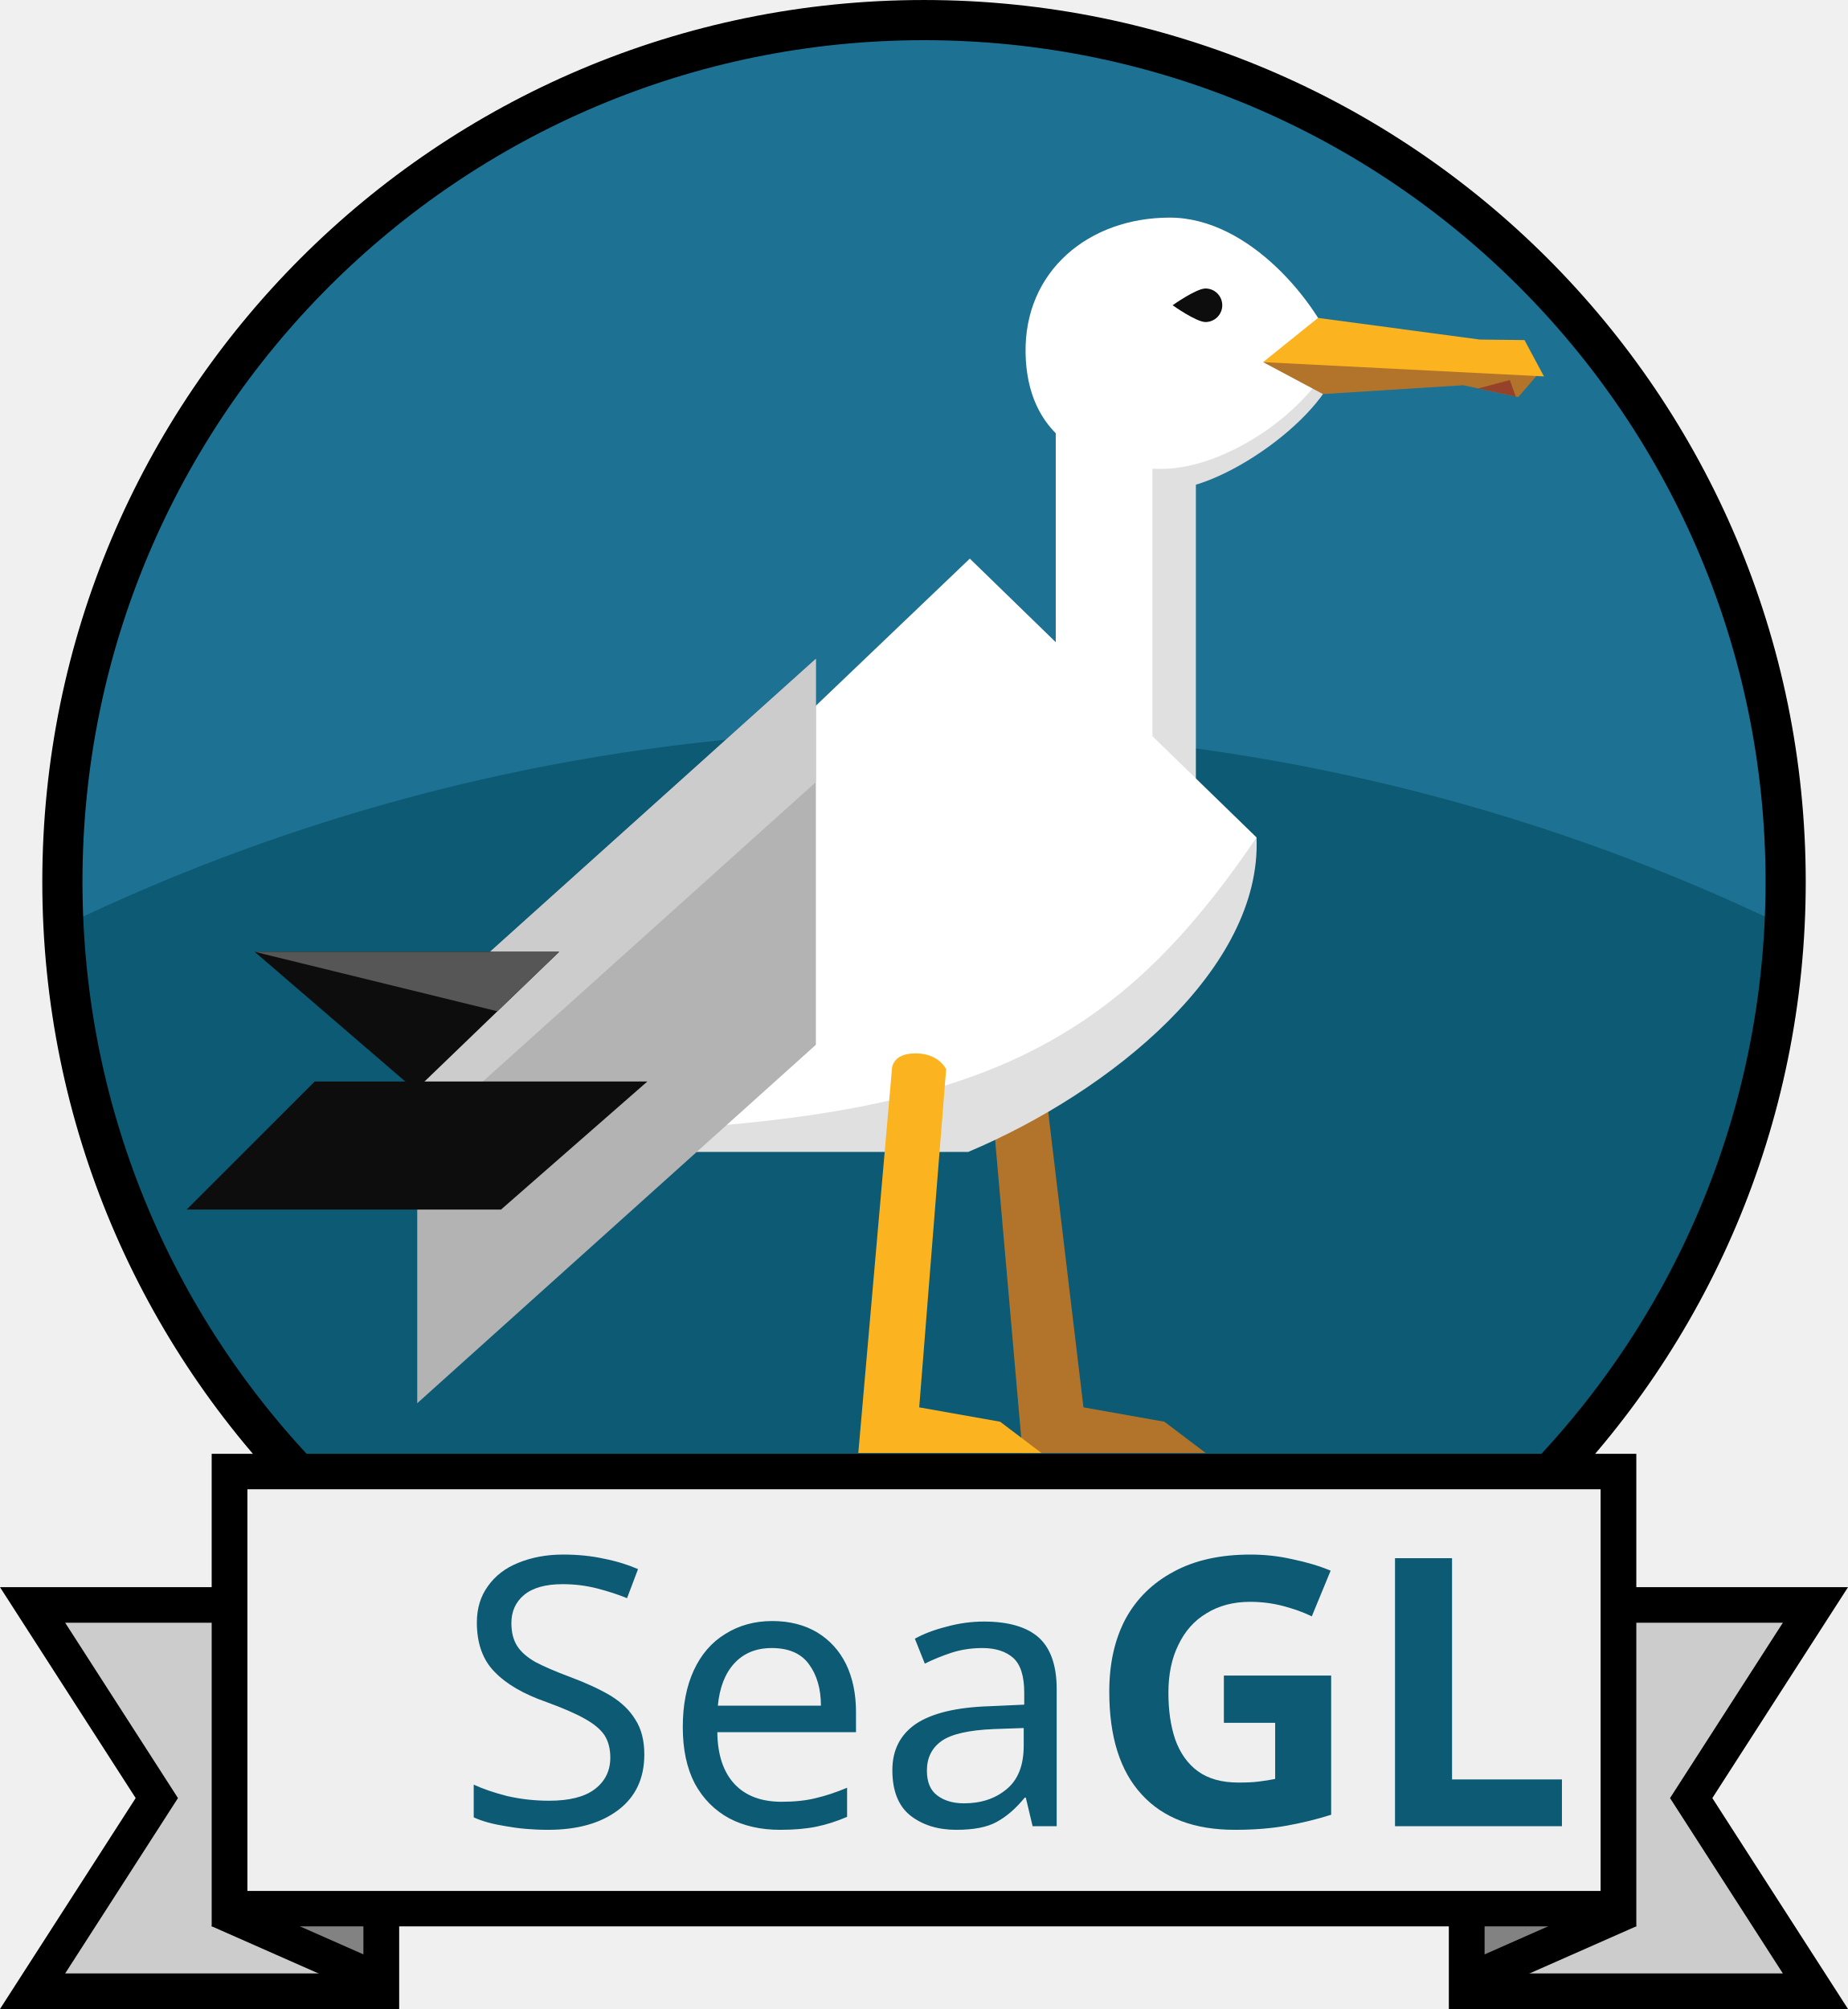
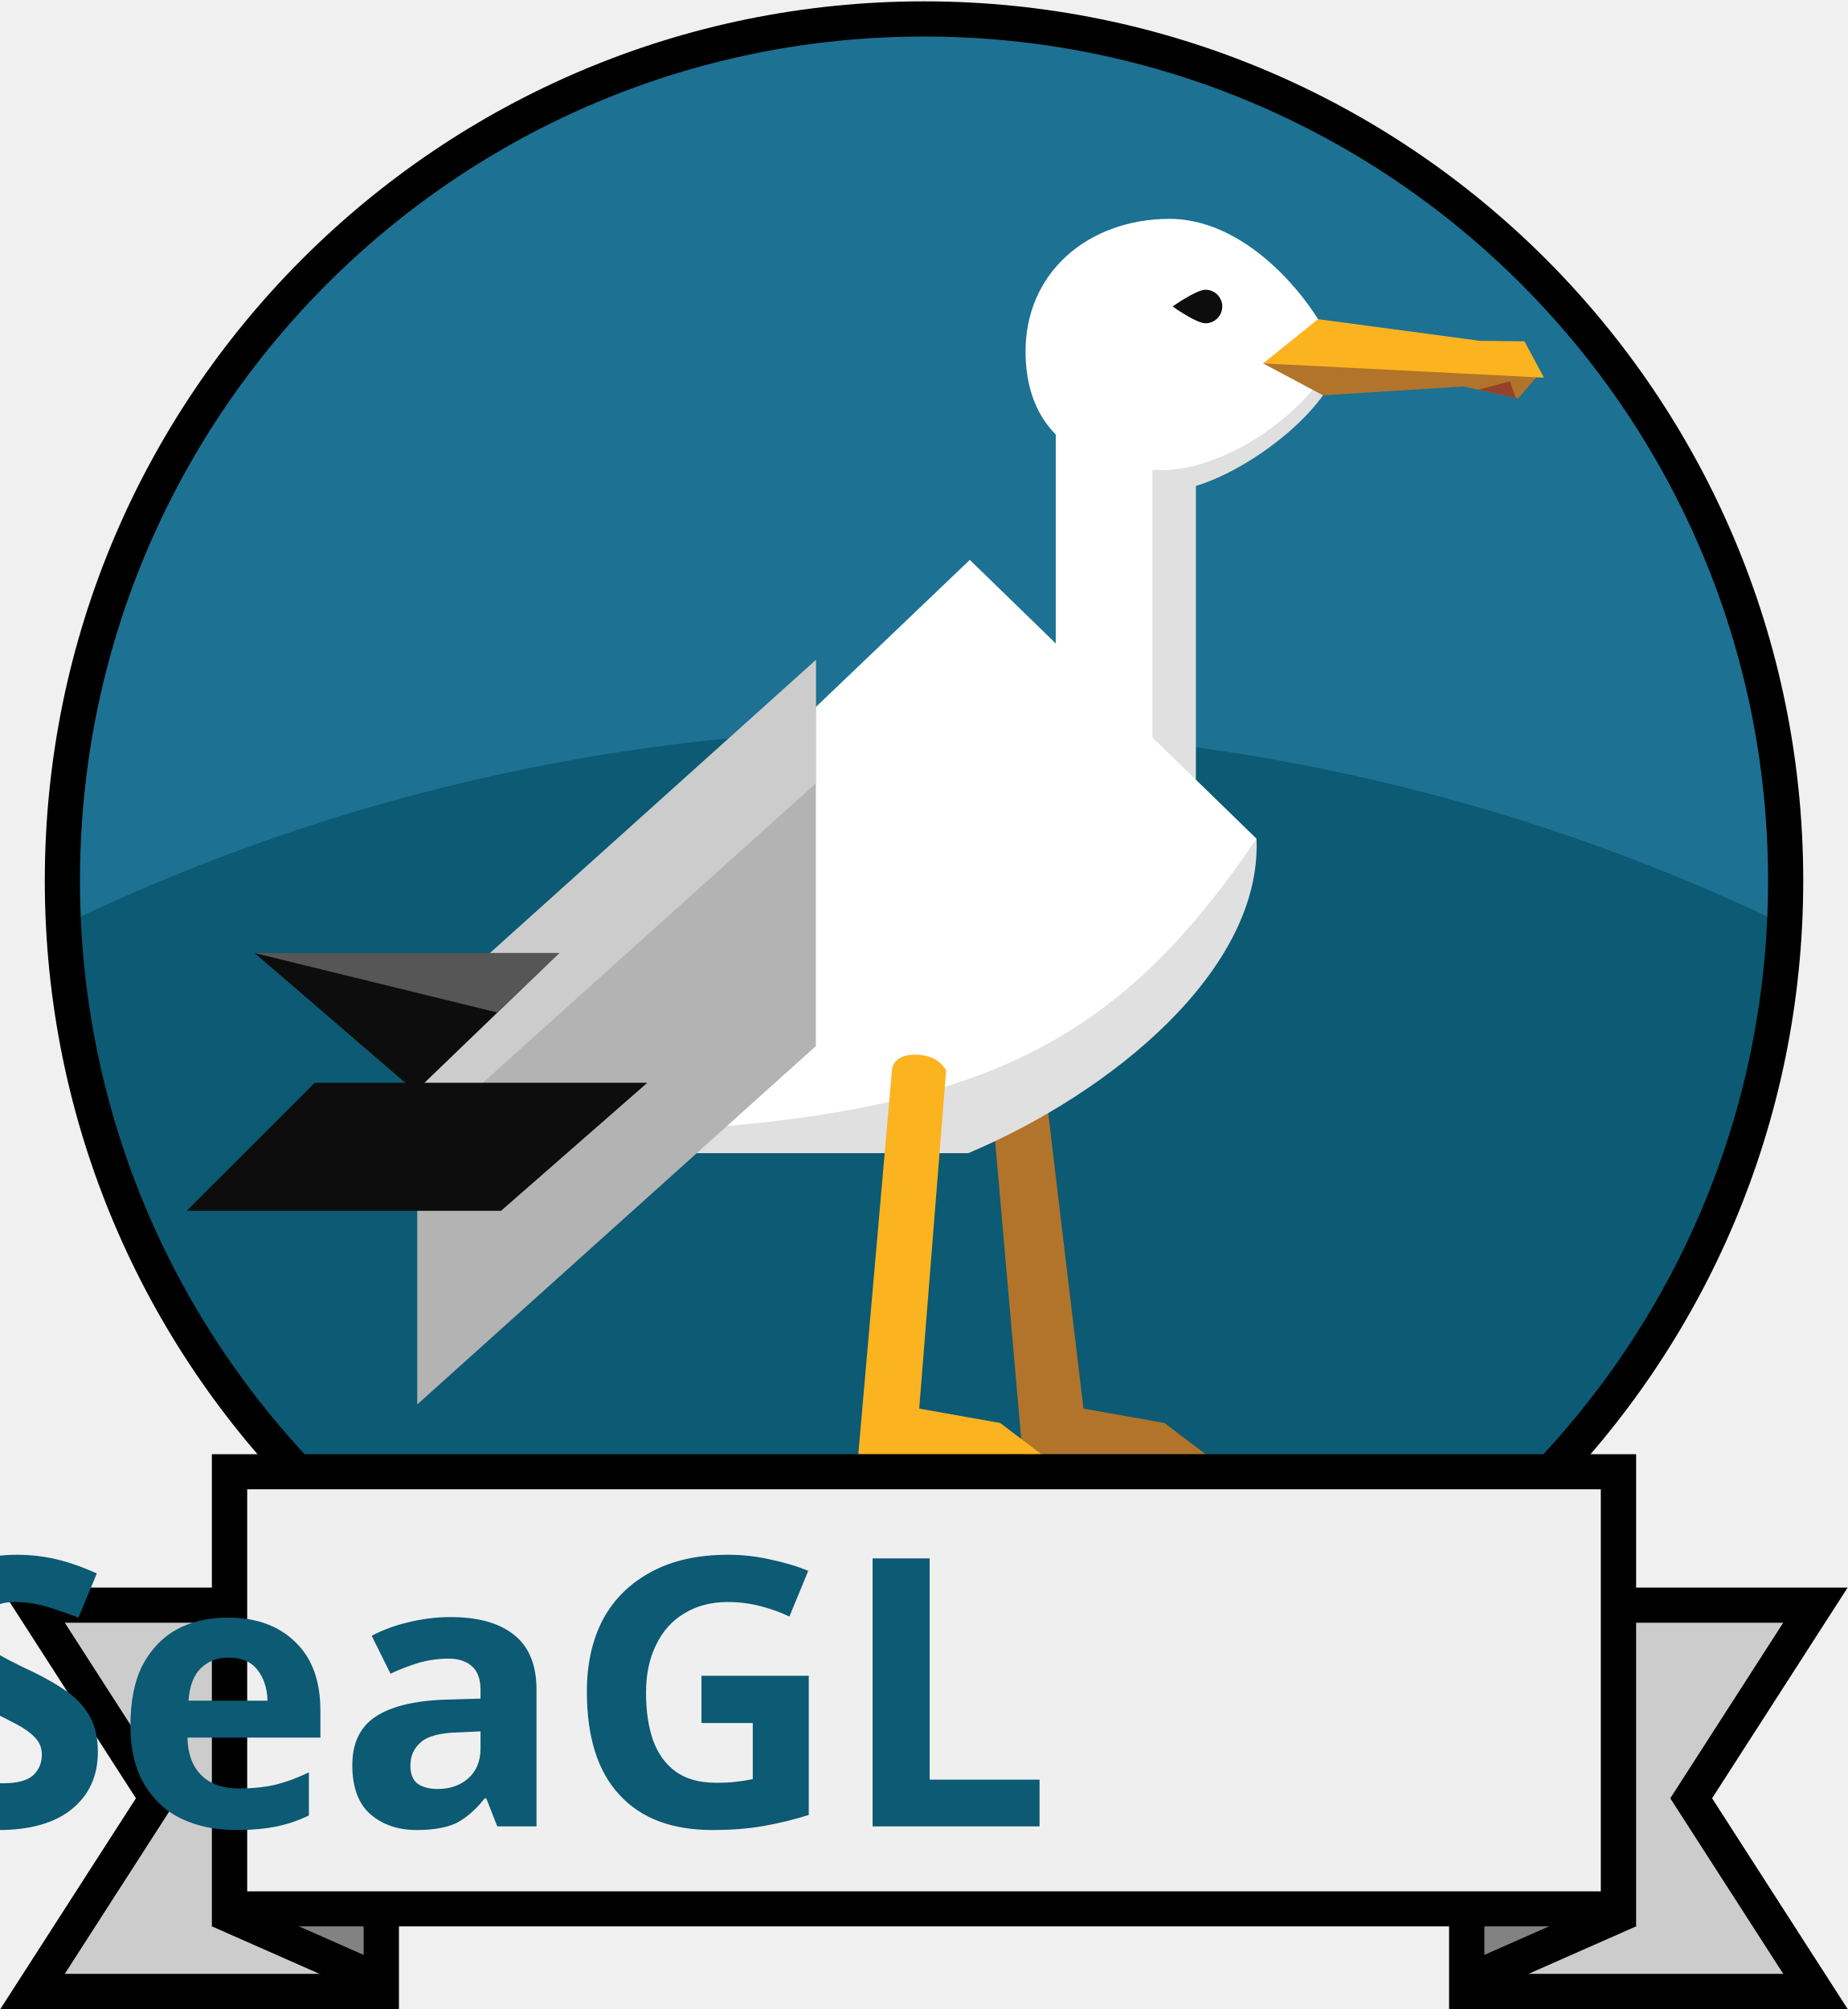
- <svg xmlns="http://www.w3.org/2000/svg" width="184" height="200" viewBox="0 0 48.683 52.917" version="1.1" id="svg8">
+ <svg xmlns="http://www.w3.org/2000/svg" width="184" height="200" viewBox="0 0 48.683 52.917" version="1.1" id="svg8" xml:space="preserve">
  <defs id="defs2">
    <clipPath clipPathUnits="userSpaceOnUse" id="clipPath993">
      <path style="fill:#ff00ff;stroke-width:0.265" d="m 84.203,254.476 2.722,-4.305 -7.55,1.85 z" id="path995" />
    </clipPath>
    <clipPath clipPathUnits="userSpaceOnUse" id="clipPath1030">
      <rect style="fill:#ff00ff;fill-opacity:1;stroke-width:0.299" id="rect1032" width="11.007" height="9.487" x="286.918" y="319.731" transform="matrix(1,0,-0.6246951,0.7808688,0,0)" />
    </clipPath>
    <clipPath clipPathUnits="userSpaceOnUse" id="clipPath1474">
      <circle style="color:#000000;clip-rule:nonzero;display:inline;overflow:visible;visibility:visible;opacity:1;isolation:auto;mix-blend-mode:normal;color-interpolation:sRGB;color-interpolation-filters:linearRGB;solid-color:#000000;solid-opacity:1;fill:#ff00ff;fill-opacity:1;fill-rule:evenodd;stroke:none;stroke-width:1.495;stroke-linecap:round;stroke-linejoin:round;stroke-miterlimit:4;stroke-dasharray:none;stroke-dashoffset:0;stroke-opacity:1;color-rendering:auto;image-rendering:auto;shape-rendering:auto;text-rendering:auto;enable-background:accumulate" id="circle1476" cx="33.867" cy="306.498" r="52.246" />
    </clipPath>
  </defs>
-   <g id="layer2" style="display:inline" transform="translate(0,-14.81667)">
-     <g id="g1471" transform="matrix(-1,0,0,1,48.68332,0)">
-       <path style="color:#000000;clip-rule:nonzero;display:inline;overflow:visible;visibility:visible;opacity:1;isolation:auto;mix-blend-mode:normal;color-interpolation:sRGB;color-interpolation-filters:linearRGB;solid-color:#000000;solid-opacity:1;fill:#cccccc;fill-opacity:1;fill-rule:evenodd;stroke:#000000;stroke-width:0.937;stroke-linecap:butt;stroke-linejoin:miter;stroke-miterlimit:4;stroke-dasharray:none;stroke-dashoffset:0;stroke-opacity:1;color-rendering:auto;image-rendering:auto;shape-rendering:auto;text-rendering:auto;enable-background:accumulate" d="M 0.858,57.091 H 10.042 V 67.265 H 0.858 L 4.131,62.178 Z" id="path1467" />
-       <path style="fill:#828282;fill-opacity:1;fill-rule:evenodd;stroke:#000000;stroke-width:0.937;stroke-linecap:butt;stroke-linejoin:miter;stroke-miterlimit:4;stroke-dasharray:none;stroke-opacity:1" d="m 5.765,65.126 4.277,1.888 v -5.278" id="path1469" />
+   <g id="layer1" transform="translate(0,0.461857)" style="display:none">
+     <rect style="display:inline;opacity:1;fill:#ffffff;stroke-width:0.177;stroke-linecap:round;stroke-linejoin:round" id="rect3" width="77.787" height="77.787" x="-14.552" y="-12.897" />
+   </g>
+   <g id="layer2" style="display:inline" transform="translate(5.41e-6,-14.84712)">
+     <g id="g1554" transform="translate(-9.525002,-220.2081)" style="display:inline;stroke-width:0.937;stroke-dasharray:none">
+       <circle r="22.699" cy="258.253" cx="33.867" id="path978" style="color:#000000;clip-rule:nonzero;display:inline;overflow:visible;visibility:visible;opacity:1;isolation:auto;mix-blend-mode:normal;color-interpolation:sRGB;color-interpolation-filters:linearRGB;solid-color:#000000;solid-opacity:1;fill:#1d7193;fill-opacity:1;fill-rule:evenodd;stroke:none;stroke-width:0.937;stroke-linecap:round;stroke-linejoin:round;stroke-miterlimit:4;stroke-dasharray:none;stroke-dashoffset:0;stroke-opacity:1;color-rendering:auto;image-rendering:auto;shape-rendering:auto;text-rendering:auto;enable-background:accumulate" />
+       <circle clip-path="url(#clipPath1474)" style="color:#000000;clip-rule:nonzero;display:inline;overflow:visible;visibility:visible;opacity:1;isolation:auto;mix-blend-mode:normal;color-interpolation:sRGB;color-interpolation-filters:linearRGB;solid-color:#000000;solid-opacity:1;fill:#0c5a73;fill-opacity:1;fill-rule:evenodd;stroke:none;stroke-width:0.937;stroke-linecap:round;stroke-linejoin:round;stroke-miterlimit:4;stroke-dasharray:none;stroke-dashoffset:0;stroke-opacity:1;color-rendering:auto;image-rendering:auto;shape-rendering:auto;text-rendering:auto;enable-background:accumulate" id="circle1057" cx="33.867" cy="258.253" r="22.699" />
+       <circle style="color:#000000;clip-rule:nonzero;display:inline;overflow:visible;visibility:visible;opacity:1;isolation:auto;mix-blend-mode:normal;color-interpolation:sRGB;color-interpolation-filters:linearRGB;solid-color:#000000;solid-opacity:1;fill:none;fill-opacity:1;fill-rule:evenodd;stroke:#000000;stroke-width:0.926;stroke-linecap:round;stroke-linejoin:round;stroke-miterlimit:4;stroke-dasharray:none;stroke-dashoffset:0;stroke-opacity:1;color-rendering:auto;image-rendering:auto;shape-rendering:auto;text-rendering:auto;enable-background:accumulate" id="circle1049" cx="33.867" cy="258.253" r="22.699" />
    </g>
-     <g id="g1554" transform="translate(-9.525002,-220.2081)">
-       <circle r="22.699" cy="258.253" cx="33.867" id="path978" style="color:#000000;clip-rule:nonzero;display:inline;overflow:visible;visibility:visible;opacity:1;isolation:auto;mix-blend-mode:normal;color-interpolation:sRGB;color-interpolation-filters:linearRGB;solid-color:#000000;solid-opacity:1;fill:#1d7193;fill-opacity:1;fill-rule:evenodd;stroke:none;stroke-width:1.495;stroke-linecap:round;stroke-linejoin:round;stroke-miterlimit:4;stroke-dasharray:none;stroke-dashoffset:0;stroke-opacity:1;color-rendering:auto;image-rendering:auto;shape-rendering:auto;text-rendering:auto;enable-background:accumulate" />
-       <circle clip-path="url(#clipPath1474)" style="color:#000000;clip-rule:nonzero;display:inline;overflow:visible;visibility:visible;opacity:1;isolation:auto;mix-blend-mode:normal;color-interpolation:sRGB;color-interpolation-filters:linearRGB;solid-color:#000000;solid-opacity:1;fill:#0c5a73;fill-opacity:1;fill-rule:evenodd;stroke:none;stroke-width:1.495;stroke-linecap:round;stroke-linejoin:round;stroke-miterlimit:4;stroke-dasharray:none;stroke-dashoffset:0;stroke-opacity:1;color-rendering:auto;image-rendering:auto;shape-rendering:auto;text-rendering:auto;enable-background:accumulate" id="circle1057" cx="33.867" cy="258.253" r="22.699" />
-       <circle style="color:#000000;clip-rule:nonzero;display:inline;overflow:visible;visibility:visible;opacity:1;isolation:auto;mix-blend-mode:normal;color-interpolation:sRGB;color-interpolation-filters:linearRGB;solid-color:#000000;solid-opacity:1;fill:none;fill-opacity:1;fill-rule:evenodd;stroke:#000000;stroke-width:1.058;stroke-linecap:round;stroke-linejoin:round;stroke-miterlimit:4;stroke-dasharray:none;stroke-dashoffset:0;stroke-opacity:1;color-rendering:auto;image-rendering:auto;shape-rendering:auto;text-rendering:auto;enable-background:accumulate" id="circle1049" cx="33.867" cy="258.253" r="22.699" />
-     </g>
-     <g id="g968" transform="matrix(1.022702,0,0,1.022702,-9.651376,9.100646)" style="stroke-width:0.978">
-       <g transform="matrix(1.000749,0,0,1.000749,-0.1644292,-229.3922)" id="g1520" style="stroke-width:0.977">
+     <g id="g968" transform="matrix(1.022702,0,0,1.022702,-9.651376,9.164058)" style="stroke-width:0.978">
+       <g transform="matrix(1.000749,0,0,1.000749,-0.1644292,-229.3922)" id="g1520" style="display:inline;stroke-width:0.977">
        <path style="fill:#ffffff;fill-opacity:1;stroke-width:0.977" d="m 138.969,58.125 v 45.125 h 11.318 V 58.125 Z" transform="matrix(0.2645833,0,0,0.2645833,0,229.2666)" id="path1143" />
        <path style="fill:#e0e0e0;fill-opacity:1;stroke-width:0.977" d="m 148.375,58.125 v 45.125 h 4.227 V 58.125 Z" transform="matrix(0.2645833,0,0,0.2645833,0,229.2666)" id="path1145" />
      </g>
      <g id="g942" style="stroke-width:0.978">
        <path style="fill:#b1742a;stroke-width:0.259" d="M 37.346,41.836 36.307,33.129 c 0,0 -0.177,-0.41 -0.791,-0.41 -0.614,0 -0.605,0.41 -0.605,0.41 l 0.866,9.882 h 4.717 l -1.063,-0.805 z" id="path1141" />
        <g style="stroke-width:0.969" id="g1360" transform="matrix(1.009193,0,0,1.009193,-0.5782494,-231.6908)">
          <path id="path1147" d="m 18.829,264.516 4.068,-0.16 11.135,-0.14 5.252,-3.424 2.385,-3.368 0.328,-0.933 -7.319,-7.116 z" style="fill:#ffffff;fill-opacity:1;stroke-width:0.256" />
          <path id="path1149" d="M 18.943,264.516 H 34.639 c 3.651,-1.541 7.498,-4.677 7.357,-8.025 -1.777,2.619 -3.536,4.399 -6,5.576 -5.182,2.476 -12.627,1.664 -17.054,2.45 z" style="fill:#e0e0e0;fill-opacity:1;stroke-width:0.256" />
        </g>
        <path style="fill:#fcb320;stroke-width:0.259" d="m 33.115,41.836 0.693,-8.707 c 0,0 -0.177,-0.41 -0.791,-0.41 -0.614,0 -0.605,0.41 -0.605,0.41 L 31.546,43.011 h 4.717 l -1.063,-0.805 z" id="path1151" />
-         <g style="stroke-width:0.969" id="g1369" transform="matrix(1.009193,0,0,1.009193,-0.4458586,-232.0902)">
+         <g style="display:inline;stroke-width:0.969" id="g1369" transform="matrix(1.009193,0,0,1.009193,-0.4458586,-232.0902)">
          <g id="g1163" transform="matrix(0.7395587,-0.6648614,0,1.40983,-53.99723,-73.28417)" style="stroke-width:0.949">
            <path id="path1159" d="m 100.654,284.914 h 13.758 v 6.987 h -13.758 z" style="fill:#b3b3b3;fill-opacity:1;stroke-width:0.251" />
            <path style="fill:#cccccc;fill-opacity:1;stroke-width:0.251" d="m 100.654,284.914 h 13.758 v 2.231 h -13.758 z" id="path1161" />
          </g>
          <g style="stroke-width:0.969" id="g1169" transform="rotate(13.76764,15.59698,-5.352633)" clip-path="url(#clipPath993)">
            <rect y="246.729" x="79.375" height="10.583" width="10.583" id="rect1165" style="fill:#0d0d0d;fill-opacity:1;stroke-width:0.256" />
            <rect style="fill:#565656;fill-opacity:1;stroke-width:0.256" id="rect1167" width="10.583" height="5.292" x="79.375" y="246.729" />
          </g>
          <path style="fill:#0d0d0d;fill-opacity:1;stroke-width:0.256" d="m 17.825,263.115 h 8.491 l -3.735,3.268 h -8.025 z" id="path1171" />
        </g>
      </g>
      <g transform="matrix(1.034842,0,0,1.034842,-1.504171,-238.0417)" id="g1308" style="stroke-width:0.945">
-         <path style="fill:#e0e0e0;stroke-width:0.25" d="m 43.912,244.215 c 0,1.336 -2.803,3.398 -4.288,3.398 l 0.039,-0.865 c -1.225,0.151 -2.18,-1.637 -2.18,-3.382 0,-1.055 1.248,-2.373 2.204,-2.373 2.003,0.3 4.224,2.804 4.224,3.222 z" id="path1153" />
-         <path style="fill:#ffffff;stroke-width:0.25" d="m 43.813,244.189 c -0.607,1.445 -2.712,2.909 -4.331,2.909 -1.982,0 -3.345,-0.903 -3.381,-2.883 -0.036,-2.042 1.574,-3.371 3.587,-3.371 2.015,-5e-5 3.701,2.178 4.125,3.345 z" id="path1155" />
+         <path style="display:inline;fill:#e0e0e0;stroke-width:0.25" d="m 43.912,244.215 c 0,1.336 -2.803,3.398 -4.288,3.398 l 0.039,-0.865 c -1.225,0.151 -2.18,-1.637 -2.18,-3.382 0,-1.055 1.248,-2.373 2.204,-2.373 2.003,0.3 4.224,2.804 4.224,3.222 z" id="path1153" />
+         <path style="display:inline;fill:#ffffff;stroke-width:0.25" d="m 43.813,244.189 c -0.607,1.445 -2.712,2.909 -4.331,2.909 -1.982,0 -3.345,-0.903 -3.381,-2.883 -0.036,-2.042 1.574,-3.371 3.587,-3.371 2.015,-5e-5 3.701,2.178 4.125,3.345 z" id="path1155" />
        <path style="fill:#0d0d0d;fill-opacity:1;stroke-width:0.25" d="m 40.997,243.025 c 0,0.231 -0.187,0.418 -0.418,0.418 -0.23,0 -0.818,-0.418 -0.818,-0.418 0,0 0.588,-0.417 0.818,-0.417 0.231,-3.5e-4 0.418,0.187 0.418,0.417 z" id="path1157" />
-         <path style="fill:#b1742a;fill-opacity:1;stroke-width:0.25" d="m 42.013,244.441 1.491,0.795 3.49,-0.22 1.372,0.293 0.509,-0.589 -5.78,-0.607 z" id="path1173" />
-         <path id="path1175" d="m 43.381,243.34 -1.368,1.101 6.992,0.355 -0.485,-0.904 -1.114,-0.013 z" style="fill:#fcb320;stroke-width:0.25" />
-         <path id="path1177" d="m 48.156,244.887 -0.789,0.21 0.935,0.2 z" style="fill:#96412a;fill-opacity:1;stroke-width:0.25" />
+         <g id="g3" style="display:inline">
+           <path style="fill:#b1742a;fill-opacity:1;stroke-width:0.25" d="m 42.013,244.441 1.491,0.795 3.49,-0.22 1.372,0.293 0.509,-0.589 -5.78,-0.607 z" id="path1173" />
+           <path id="path1175" d="m 43.381,243.34 -1.368,1.101 6.992,0.355 -0.485,-0.904 -1.114,-0.013 z" style="fill:#fcb320;stroke-width:0.25" />
+           <path id="path1177" d="m 48.156,244.887 -0.789,0.21 0.935,0.2 z" style="fill:#96412a;fill-opacity:1;stroke-width:0.25" />
+         </g>
+         <g id="g2" transform="matrix(0.4633093,0,0,0.4633093,-3.201953,223.6535)" style="display:none">
+           <rect y="37.219" x="87.698" height="5.015" width="1.532" id="rect877" style="opacity:1;fill:#000000;fill-opacity:1;stroke-width:0.539" />
+           <path id="path899" d="m 88.343,44.296 3.257,3.363 3.924,0.622 2.735,-0.125" style="opacity:1;fill:none;stroke:#000000;stroke-width:0.539px;stroke-linecap:butt;stroke-linejoin:miter;stroke-opacity:1" />
+           <circle r="2.374" cy="43.8" cx="88.44" id="path50" style="opacity:1;fill:#000000;fill-opacity:1;fill-rule:evenodd;stroke-width:0.539" />
+           <ellipse ry="1.279" rx="1.271" cy="47.817" cx="98.219" id="path901" style="opacity:1;fill:#000000;fill-opacity:1;stroke-width:0.539" />
+         </g>
      </g>
    </g>
-     <g id="g1465">
-       <path id="rect982" d="M 0.858,57.091 H 10.042 V 67.265 H 0.858 L 4.131,62.178 Z" style="color:#000000;clip-rule:nonzero;display:inline;overflow:visible;visibility:visible;opacity:1;isolation:auto;mix-blend-mode:normal;color-interpolation:sRGB;color-interpolation-filters:linearRGB;solid-color:#000000;solid-opacity:1;fill:#cccccc;fill-opacity:1;fill-rule:evenodd;stroke:#000000;stroke-width:0.937;stroke-linecap:butt;stroke-linejoin:miter;stroke-miterlimit:4;stroke-dasharray:none;stroke-dashoffset:0;stroke-opacity:1;color-rendering:auto;image-rendering:auto;shape-rendering:auto;text-rendering:auto;enable-background:accumulate" />
-       <path id="path989" d="m 5.765,65.126 4.277,1.888 v -5.278" style="fill:#828282;fill-opacity:1;fill-rule:evenodd;stroke:#000000;stroke-width:0.937;stroke-linecap:butt;stroke-linejoin:miter;stroke-miterlimit:4;stroke-dasharray:none;stroke-opacity:1" />
-     </g>
-     <g style="stroke-width:1.138" id="g4613" transform="matrix(0.8823028,0,0,0.8755001,-5.538987,13.95178)">
-       <rect y="45.26" x="13.131" height="13.151" width="41.471" id="rect980" style="color:#000000;clip-rule:nonzero;display:inline;overflow:visible;visibility:visible;opacity:1;isolation:auto;mix-blend-mode:normal;color-interpolation:sRGB;color-interpolation-filters:linearRGB;solid-color:#000000;solid-opacity:1;fill:#efefef;fill-opacity:1;fill-rule:evenodd;stroke:#000000;stroke-width:1.066;stroke-linecap:square;stroke-linejoin:miter;stroke-miterlimit:4;stroke-dasharray:none;stroke-dashoffset:0;stroke-opacity:1;color-rendering:auto;image-rendering:auto;shape-rendering:auto;text-rendering:auto;enable-background:accumulate" />
-       <text id="text993" y="55.928" x="19.843" style="font-style:normal;font-variant:normal;font-weight:500;font-stretch:normal;font-size:11.289px;line-height:125%;font-family:Dosis;-inkscape-font-specification:'Dosis, Medium';font-variant-ligatures:normal;font-variant-caps:normal;font-variant-numeric:normal;font-feature-settings:normal;text-align:start;letter-spacing:0px;word-spacing:0px;writing-mode:lr-tb;text-anchor:start;fill:#0c5a73;fill-opacity:1;stroke:none;stroke-width:0.301px;stroke-linecap:butt;stroke-linejoin:miter;stroke-opacity:1" xml:space="preserve">
-         <tspan style="font-style:normal;font-variant:normal;font-weight:500;font-stretch:normal;font-size:11.289px;font-family:Dosis;-inkscape-font-specification:'Dosis, Medium';font-variant-ligatures:normal;font-variant-caps:normal;font-variant-numeric:normal;font-feature-settings:normal;text-align:start;writing-mode:lr-tb;text-anchor:start;fill:#0c5a73;fill-opacity:1;stroke-width:0.301px" y="55.928" x="19.843" id="tspan991">Sea<tspan id="tspan866" style="font-style:normal;font-variant:normal;font-weight:bold;font-stretch:normal;font-size:11.289px;font-family:Dosis;-inkscape-font-specification:'Dosis Bold';font-variant-ligatures:normal;font-variant-caps:normal;font-variant-numeric:normal;font-feature-settings:normal;text-align:start;writing-mode:lr-tb;text-anchor:start;fill:#0c5a73;fill-opacity:1;stroke-width:0.301px">GL</tspan>
-         </tspan>
-       </text>
+     <g id="g1" transform="translate(0,0.03574119)" style="display:inline">
+       <g id="g1471" transform="matrix(-1,0,0,1,48.68332,0)">
+         <path style="color:#000000;clip-rule:nonzero;display:inline;overflow:visible;visibility:visible;opacity:1;isolation:auto;mix-blend-mode:normal;color-interpolation:sRGB;color-interpolation-filters:linearRGB;solid-color:#000000;solid-opacity:1;fill:#cccccc;fill-opacity:1;fill-rule:evenodd;stroke:#000000;stroke-width:0.926;stroke-linecap:butt;stroke-linejoin:miter;stroke-miterlimit:4;stroke-dasharray:none;stroke-dashoffset:0;stroke-opacity:1;color-rendering:auto;image-rendering:auto;shape-rendering:auto;text-rendering:auto;enable-background:accumulate" d="M 0.858,57.091 H 10.042 V 67.265 H 0.858 L 4.131,62.178 Z" id="path1467" />
+         <path style="fill:#828282;fill-opacity:1;fill-rule:evenodd;stroke:#000000;stroke-width:0.926;stroke-linecap:butt;stroke-linejoin:miter;stroke-miterlimit:4;stroke-dasharray:none;stroke-opacity:1" d="m 5.765,65.126 4.277,1.888 v -5.278" id="path1469" />
+       </g>
+       <g id="g1465">
+         <path id="rect982" d="M 0.858,57.091 H 10.042 V 67.265 H 0.858 L 4.131,62.178 Z" style="color:#000000;clip-rule:nonzero;display:inline;overflow:visible;visibility:visible;opacity:1;isolation:auto;mix-blend-mode:normal;color-interpolation:sRGB;color-interpolation-filters:linearRGB;solid-color:#000000;solid-opacity:1;fill:#cccccc;fill-opacity:1;fill-rule:evenodd;stroke:#000000;stroke-width:0.926;stroke-linecap:butt;stroke-linejoin:miter;stroke-miterlimit:4;stroke-dasharray:none;stroke-dashoffset:0;stroke-opacity:1;color-rendering:auto;image-rendering:auto;shape-rendering:auto;text-rendering:auto;enable-background:accumulate" />
+         <path id="path989" d="m 5.765,65.126 4.277,1.888 v -5.278" style="fill:#828282;fill-opacity:1;fill-rule:evenodd;stroke:#000000;stroke-width:0.926;stroke-linecap:butt;stroke-linejoin:miter;stroke-miterlimit:4;stroke-dasharray:none;stroke-opacity:1" />
+       </g>
+       <g style="stroke-width:1.138" id="g4613" transform="matrix(0.8823028,0,0,0.8755001,-5.538987,13.95178)">
+         <rect y="45.26" x="13.131" height="13.151" width="41.471" id="rect980" style="color:#000000;clip-rule:nonzero;display:inline;overflow:visible;visibility:visible;opacity:1;isolation:auto;mix-blend-mode:normal;color-interpolation:sRGB;color-interpolation-filters:linearRGB;solid-color:#000000;solid-opacity:1;fill:#efefef;fill-opacity:1;fill-rule:evenodd;stroke:#000000;stroke-width:1.054;stroke-linecap:square;stroke-linejoin:miter;stroke-miterlimit:4;stroke-dasharray:none;stroke-dashoffset:0;stroke-opacity:1;color-rendering:auto;image-rendering:auto;shape-rendering:auto;text-rendering:auto;enable-background:accumulate" />
+         <text id="text993" y="55.928" x="33.776" style="font-style:normal;font-variant:normal;font-weight:500;font-stretch:normal;font-size:11.289px;line-height:125%;font-family:Dosis;-inkscape-font-specification:'Dosis, Medium';font-variant-ligatures:normal;font-variant-caps:normal;font-variant-numeric:normal;font-feature-settings:normal;text-align:start;letter-spacing:0px;word-spacing:0px;writing-mode:lr-tb;text-anchor:start;fill:#0c5a73;fill-opacity:1;stroke:none;stroke-width:0.301px;stroke-linecap:butt;stroke-linejoin:miter;stroke-opacity:1" xml:space="preserve">
+           <tspan style="font-style:normal;font-variant:normal;font-weight:600;font-stretch:normal;font-size:11.289px;font-family:Dosis;-inkscape-font-specification:'Dosis Semi-Bold';font-variant-ligatures:normal;font-variant-caps:normal;font-variant-numeric:normal;font-feature-settings:normal;text-align:center;writing-mode:lr-tb;text-anchor:middle;fill:#0c5a73;fill-opacity:1;stroke-width:0.301px" y="55.928" x="33.776" id="tspan991">SeaGL</tspan>
+         </text>
+       </g>
    </g>
  </g>
</svg>
